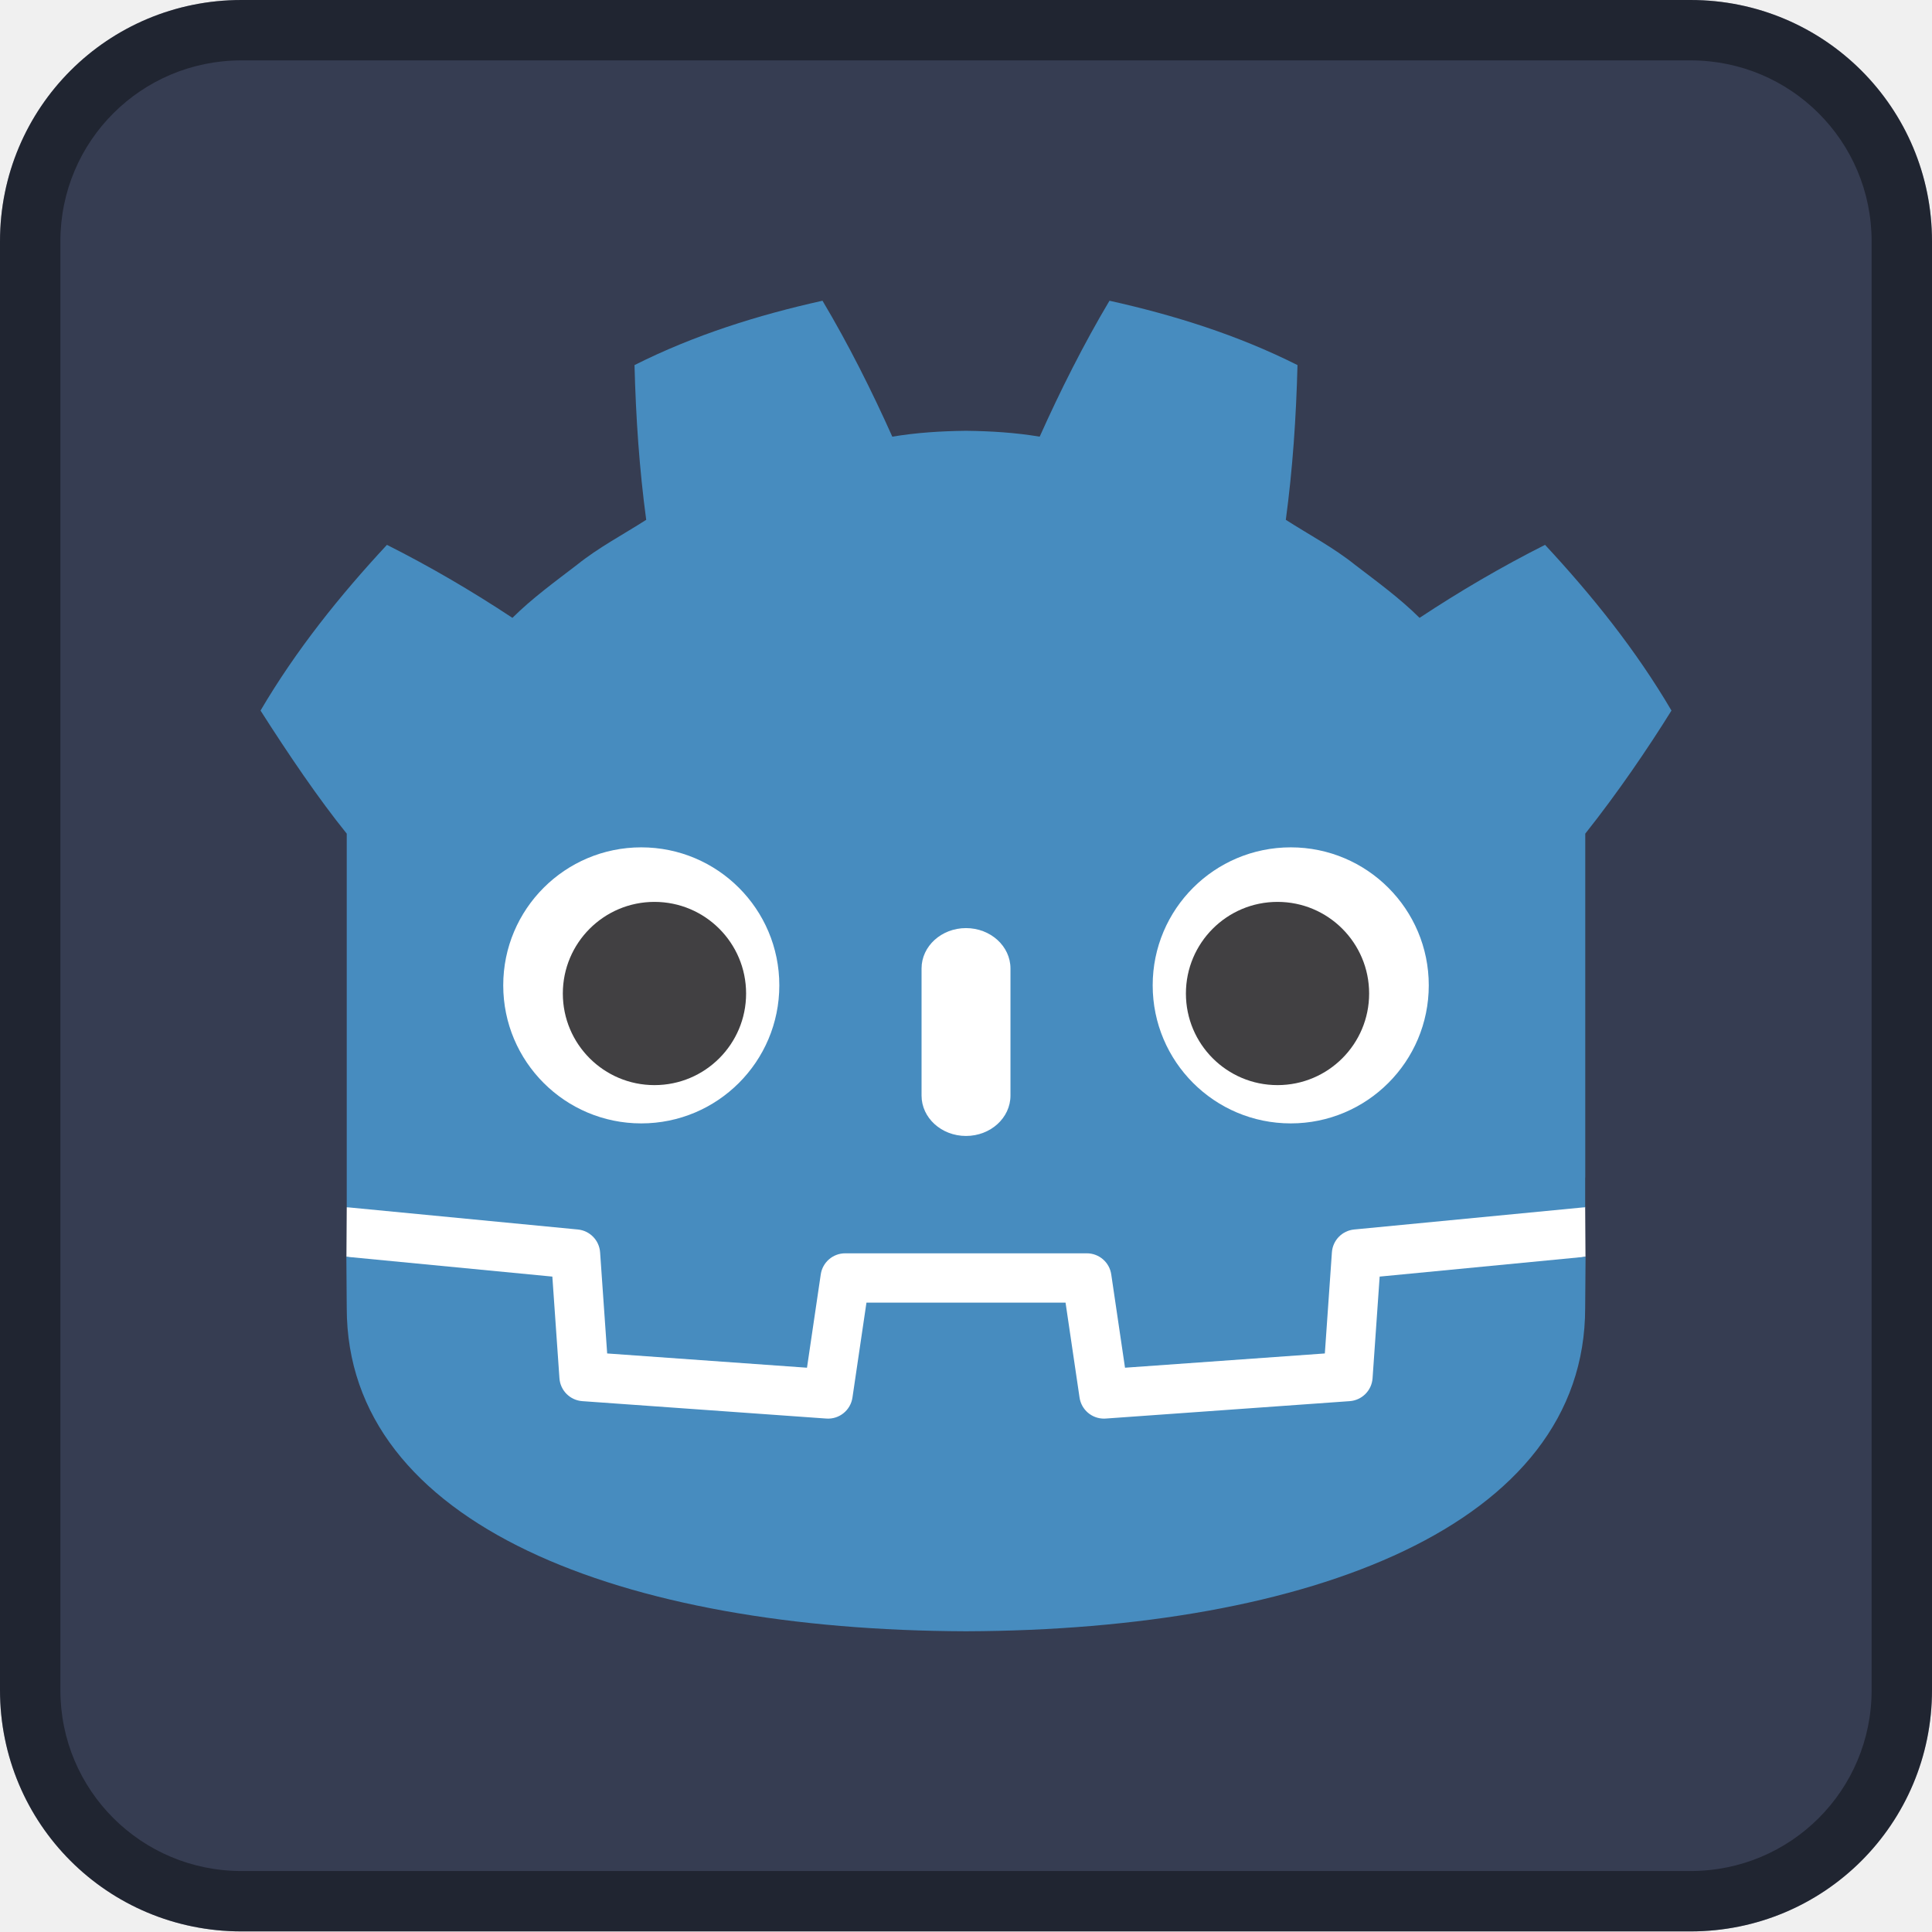
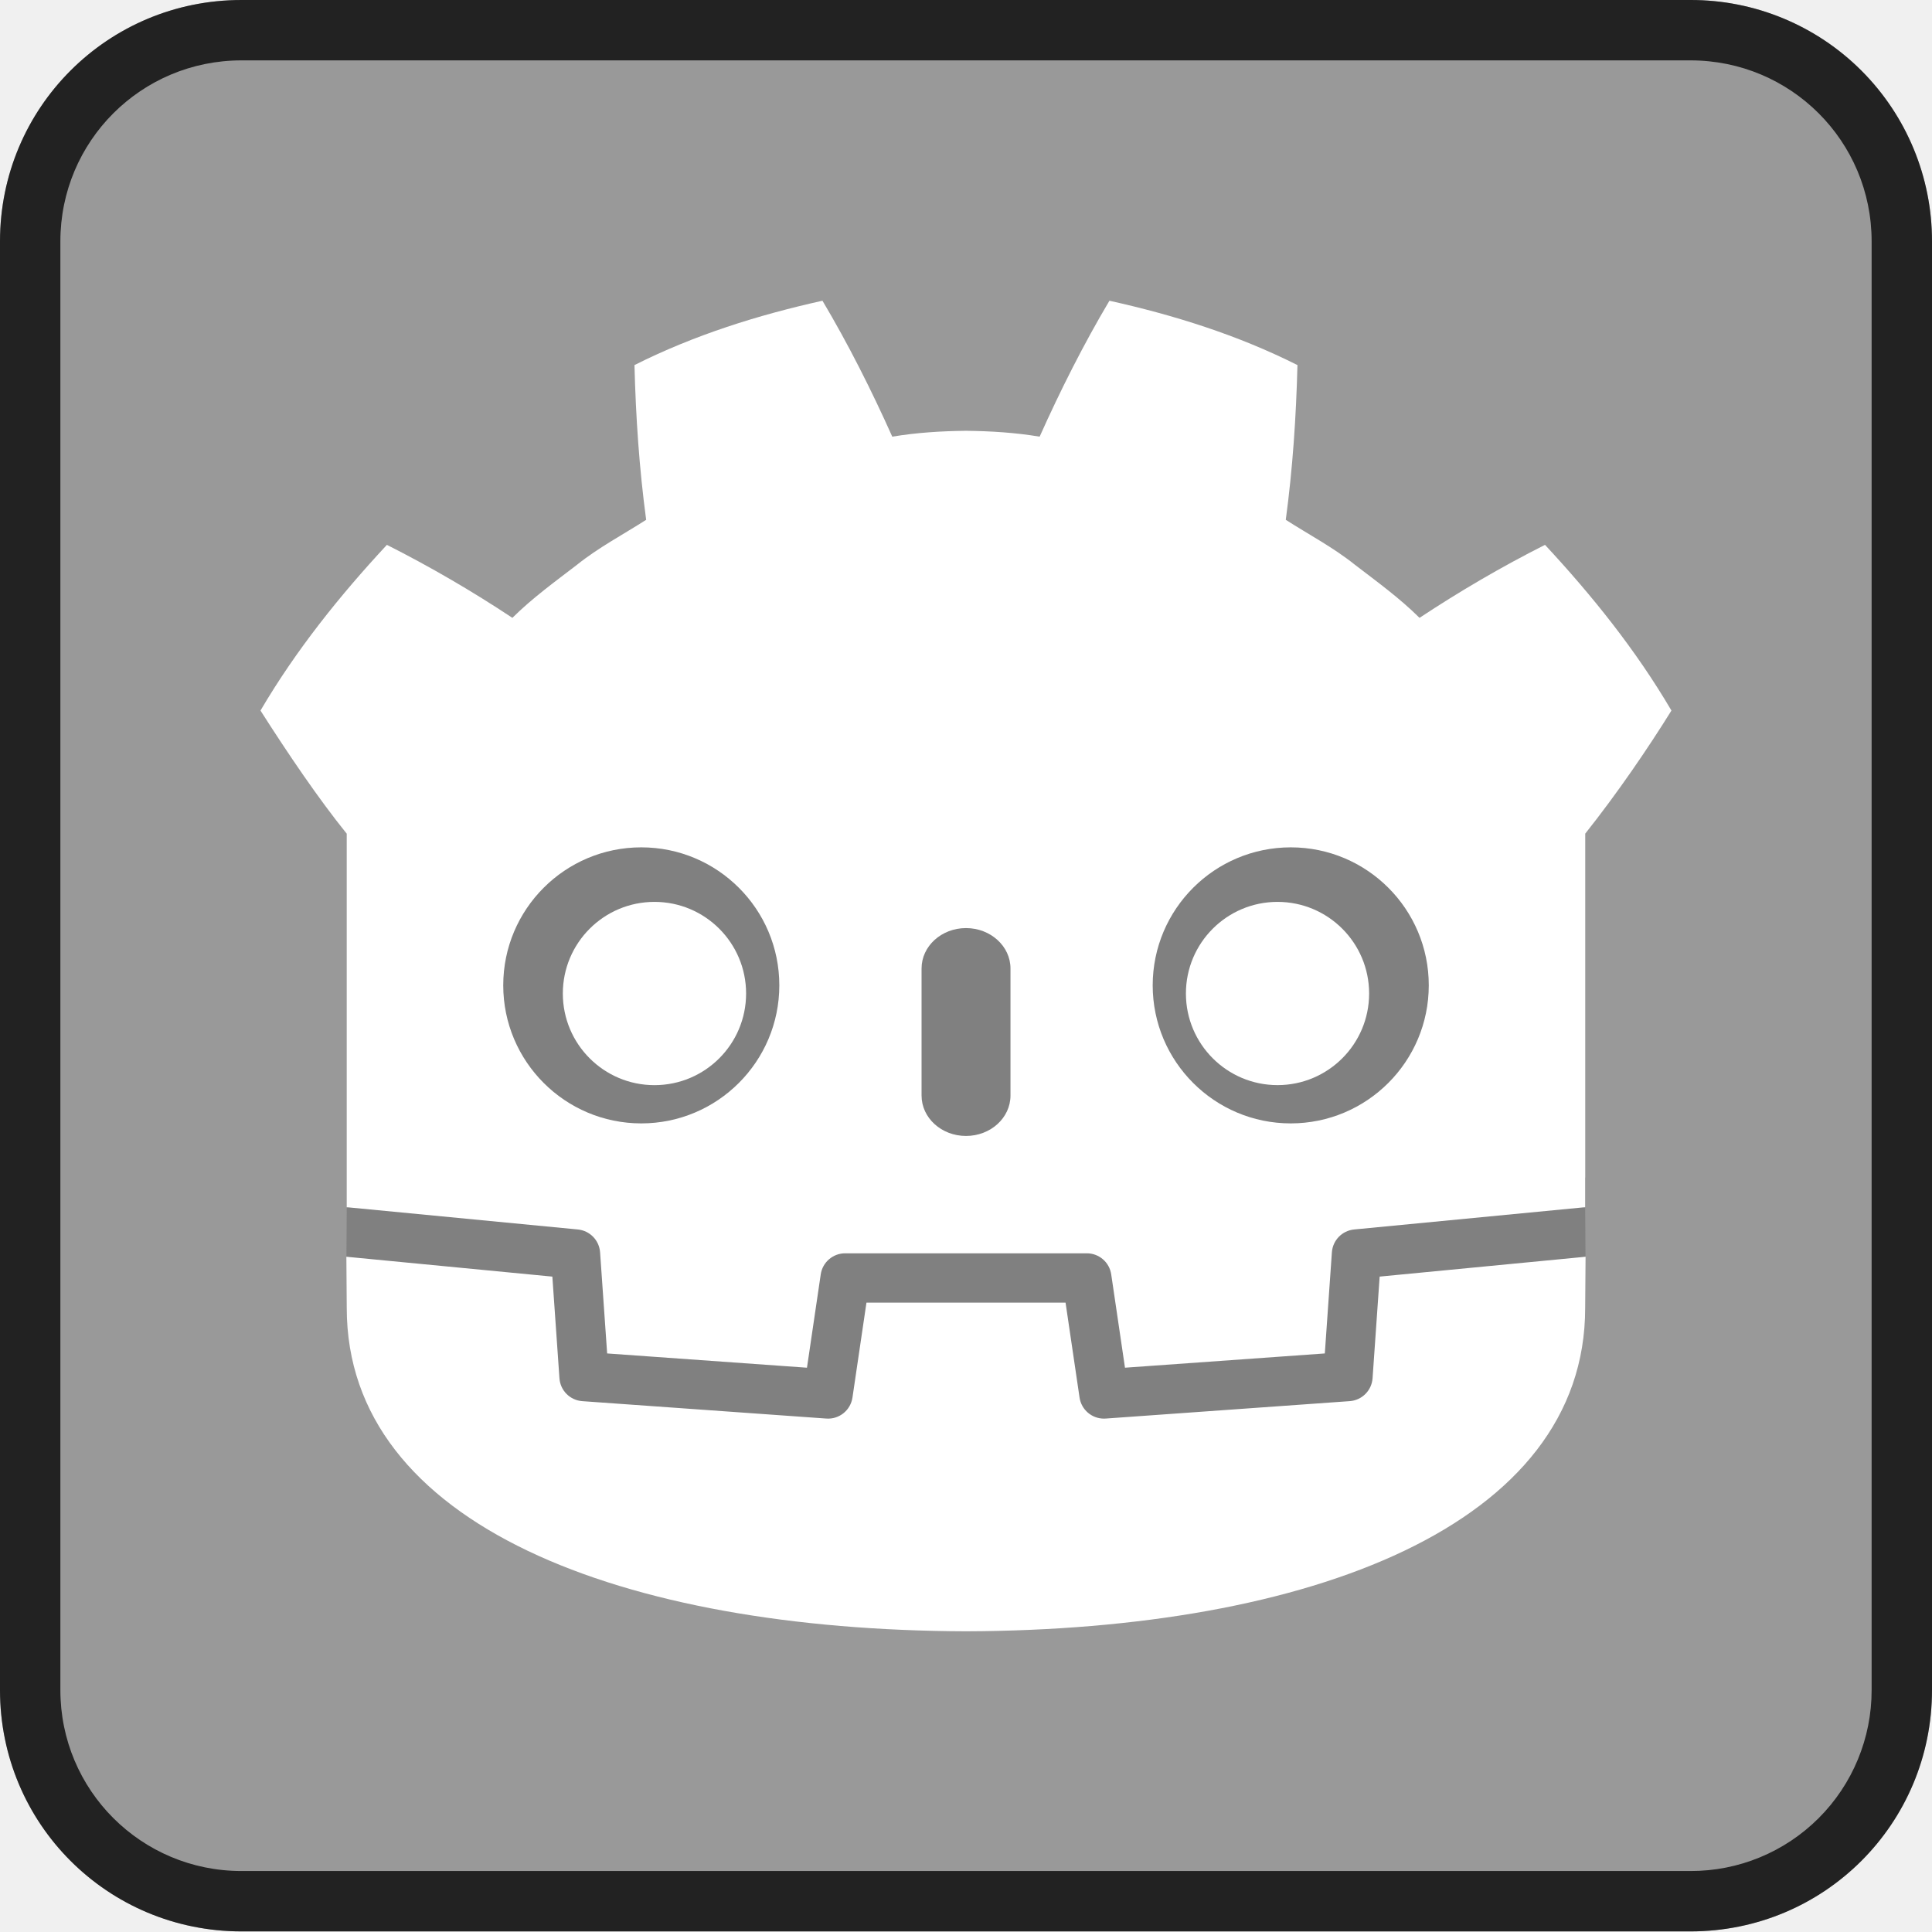
<svg xmlns="http://www.w3.org/2000/svg" height="128" width="128">
-   <g transform="translate(32 32)">
-     <path d="m-16-32c-8.86 0-16 7.13-16 15.99v95.98c0 8.86 7.13 15.99 16 15.99h96c8.86 0 16-7.13 16-15.99v-95.98c0-8.85-7.14-15.99-16-15.99z" fill="#363d52" />
-     <path d="m-16-32c-8.86 0-16 7.13-16 15.99v95.98c0 8.86 7.13 15.99 16 15.99h96c8.86 0 16-7.13 16-15.99v-95.98c0-8.85-7.14-15.99-16-15.99zm0 4h96c6.64 0 12 5.35 12 11.99v95.98c0 6.64-5.35 11.99-12 11.99h-96c-6.64 0-12-5.35-12-11.99v-95.98c0-6.64 5.36-11.99 12-11.99z" fill-opacity=".4" />
-   </g>
-   <g stroke-width="9.927" transform="matrix(.1007308 0 0 .1007308 12.42592 2.256365)">
-     <path d="m0 0s-.325 1.994-.515 1.976l-36.182-3.491c-2.879-.278-5.115-2.574-5.317-5.459l-.994-14.247-27.992-1.997-1.904 12.912c-.424 2.872-2.932 5.037-5.835 5.037h-38.188c-2.902 0-5.41-2.165-5.834-5.037l-1.905-12.912-27.992 1.997-.994 14.247c-.202 2.886-2.438 5.182-5.317 5.46l-36.2 3.49c-.187.018-.324-1.978-.511-1.978l-.049-7.83 30.658-4.944 1.004-14.374c.203-2.91 2.551-5.263 5.463-5.472l38.551-2.75c.146-.01.29-.016.434-.016 2.897 0 5.401 2.166 5.825 5.038l1.959 13.286h28.005l1.959-13.286c.423-2.871 2.93-5.037 5.831-5.037.142 0 .284.005.423.015l38.556 2.75c2.911.209 5.26 2.562 5.463 5.472l1.003 14.374 30.645 4.966z" fill="#fff" transform="matrix(4.162611 0 0 -4.162611 919.2406 771.6719)" />
-     <path d="m0 0v-47.514-6.035-5.492c.108-.001.216-.005.323-.015l36.196-3.49c1.896-.183 3.382-1.709 3.514-3.609l1.116-15.978 31.574-2.253 2.175 14.747c.282 1.912 1.922 3.329 3.856 3.329h38.188c1.933 0 3.573-1.417 3.855-3.329l2.175-14.747 31.575 2.253 1.115 15.978c.133 1.9 1.618 3.425 3.514 3.609l36.182 3.49c.107.01.214.014.322.015v4.711l.015.005v54.325c5.097 6.416 9.923 13.494 13.621 19.449-5.651 9.62-12.575 18.217-19.976 26.182-6.864-3.455-13.531-7.369-19.828-11.534-3.151 3.132-6.7 5.694-10.186 8.372-3.425 2.751-7.285 4.768-10.946 7.118 1.09 8.117 1.629 16.108 1.846 24.448-9.446 4.754-19.519 7.906-29.708 10.17-4.068-6.837-7.788-14.241-11.028-21.479-3.842.642-7.702.88-11.567.926v.006c-.027 0-.052-.006-.075-.006-.024 0-.049.006-.073.006v-.006c-3.872-.046-7.729-.284-11.572-.926-3.238 7.238-6.956 14.642-11.03 21.479-10.184-2.264-20.258-5.416-29.703-10.17.216-8.34.755-16.331 1.848-24.448-3.668-2.35-7.523-4.367-10.949-7.118-3.481-2.678-7.036-5.24-10.188-8.372-6.297 4.165-12.962 8.079-19.828 11.534-7.401-7.965-14.321-16.562-19.974-26.182 4.443-6.974 9.208-13.983 13.621-19.449z" fill="#478cbf" transform="matrix(4.162611 0 0 -4.162611 104.6989 525.907)" />
-     <path d="m0 0-1.121-16.063c-.135-1.936-1.675-3.477-3.611-3.616l-38.555-2.751c-.094-.007-.188-.01-.281-.01-1.916 0-3.569 1.406-3.852 3.33l-2.211 14.994h-31.459l-2.211-14.994c-.297-2.018-2.101-3.469-4.133-3.32l-38.555 2.751c-1.936.139-3.476 1.68-3.611 3.616l-1.121 16.063-32.547 3.138c.015-3.498.06-7.33.06-8.093 0-34.374 43.605-50.896 97.781-51.086h.066.067c54.176.19 97.766 16.712 97.766 51.086 0 .777.047 4.593.063 8.093z" fill="#478cbf" transform="matrix(4.162611 0 0 -4.162611 784.0714 817.2428)" />
-     <path d="m0 0c0-12.052-9.765-21.815-21.813-21.815-12.042 0-21.81 9.763-21.81 21.815 0 12.044 9.768 21.802 21.81 21.802 12.048 0 21.813-9.758 21.813-21.802" fill="#fff" transform="matrix(4.162611 0 0 -4.162611 389.2148 625.671)" />
-     <path d="m0 0c0-7.994-6.479-14.473-14.479-14.473-7.996 0-14.479 6.479-14.479 14.473s6.483 14.479 14.479 14.479c8 0 14.479-6.485 14.479-14.479" fill="#414042" transform="matrix(4.162611 0 0 -4.162611 367.3669 631.0568)" />
-     <path d="m0 0c-3.878 0-7.021 2.858-7.021 6.381v20.081c0 3.52 3.143 6.381 7.021 6.381s7.028-2.861 7.028-6.381v-20.081c0-3.523-3.15-6.381-7.028-6.381" fill="#fff" transform="matrix(4.162611 0 0 -4.162611 511.9934 724.7395)" />
-     <path d="m0 0c0-12.052 9.765-21.815 21.815-21.815 12.041 0 21.808 9.763 21.808 21.815 0 12.044-9.767 21.802-21.808 21.802-12.05 0-21.815-9.758-21.815-21.802" fill="#fff" transform="matrix(4.162611 0 0 -4.162611 634.7871 625.671)" />
-     <path d="m0 0c0-7.994 6.477-14.473 14.471-14.473 8.002 0 14.479 6.479 14.479 14.473s-6.477 14.479-14.479 14.479c-7.994 0-14.471-6.485-14.471-14.479" fill="#414042" transform="matrix(4.162611 0 0 -4.162611 656.6406 631.0568)" />
-   </g>
+   <path d="M16 0C7.14 0 0 7.13 0 15.99v95.98c0 8.86 7.13 15.99 16 15.99h96c8.86 0 16-7.13 16-15.99V15.99A15.97 15.97 0 0 0 112 0z" fill="#999" />
+   <path d="M16 0C7.14 0 0 7.13 0 15.99v95.98c0 8.86 7.13 15.99 16 15.99h96c8.86 0 16-7.13 16-15.99V15.99A15.97 15.97 0 0 0 112 0zm0 4h96c6.64 0 12 5.35 12 11.99v95.98a11.97 11.97 0 0 1-12 11.99H16c-6.64 0-12-5.35-12-11.99V15.99C4 9.35 9.36 4 16 4z" fill-opacity=".779" />
+   <path d="M105.022 79.988s-.136-.836-.216-.829l-15.171 1.464c-1.207.117-2.145 1.079-2.229 2.289l-.417 5.974-11.737.837-.798-5.414a2.49 2.49 0 0 0-2.447-2.112H55.994a2.49 2.49 0 0 0-2.446 2.112l-.799 5.414-11.737-.837-.417-5.974c-.085-1.21-1.022-2.173-2.229-2.289l-15.179-1.463c-.078-.008-.136.829-.214.829l-.021 3.283 12.855 2.073.421 6.027c.085 1.22 1.07 2.207 2.291 2.294l16.165 1.153.182.007c1.215 0 2.265-.908 2.442-2.112l.821-5.571h11.743l.821 5.571c.177 1.204 1.229 2.112 2.445 2.112l.177-.006 16.167-1.153c1.221-.088 2.206-1.074 2.291-2.294l.421-6.027 12.85-2.082z" fill="gray" />
+   <path d="M22.972 55.231v19.923 2.53 2.303l.135.006 15.177 1.463c.795.077 1.418.717 1.473 1.513l.468 6.7 13.239.945.912-6.183c.118-.802.806-1.396 1.617-1.396h16.012c.811 0 1.498.594 1.616 1.396l.912 6.183 13.24-.945.468-6.7c.056-.797.678-1.436 1.473-1.513l15.171-1.463.135-.006v-1.975l.006-.002V55.231c2.137-2.69 4.161-5.658 5.711-8.155-2.369-4.034-5.273-7.638-8.376-10.978-2.878 1.449-5.674 3.09-8.314 4.836-1.321-1.313-2.809-2.388-4.271-3.51-1.436-1.154-3.055-1.999-4.59-2.985.457-3.403.683-6.754.774-10.251-3.961-1.993-8.184-3.315-12.457-4.264-1.706 2.867-3.266 5.971-4.624 9.006-1.611-.269-3.229-.369-4.85-.388v-.003c-.011 0-.022.003-.031.003s-.021-.003-.031-.003v.003c-1.624.019-3.241.119-4.852.388-1.358-3.035-2.917-6.139-4.625-9.006-4.27.949-8.494 2.271-12.455 4.264.091 3.497.317 6.848.775 10.251-1.538.985-3.154 1.831-4.591 2.985-1.46 1.123-2.95 2.197-4.272 3.51a81.8 81.8 0 0 0-8.314-4.836c-3.103 3.34-6.005 6.945-8.375 10.978 1.863 2.924 3.861 5.863 5.711 8.155zm68.434 29.347l-.47 6.735c-.057.812-.702 1.458-1.514 1.516l-16.166 1.154-.118.004c-.803 0-1.496-.59-1.615-1.396l-.927-6.287H57.405l-.927 6.287c-.125.846-.881 1.455-1.733 1.392L38.579 92.83c-.812-.058-1.458-.704-1.514-1.516l-.47-6.735-13.647-1.316.025 3.393c0 14.413 18.284 21.341 41 21.421H64h.028c22.716-.08 40.994-7.007 40.994-21.421l.026-3.393z" fill="#fff" />
+   <path d="M51.632 65.281a9.15 9.15 0 0 1-9.146 9.147 9.15 9.15 0 0 1-9.145-9.147c0-5.05 4.096-9.142 9.145-9.142s9.146 4.092 9.146 9.142" fill="gray" />
+   <path d="M49.431 65.823a6.07 6.07 0 1 1-12.142 0c0-3.352 2.718-6.071 6.071-6.071a6.07 6.07 0 0 1 6.071 6.071" fill="#fff" />
+   <path d="M64 75.26c-1.626 0-2.944-1.198-2.944-2.676v-8.42c0-1.476 1.318-2.676 2.944-2.676s2.947 1.2 2.947 2.676v8.42c0 1.477-1.321 2.676-2.947 2.676m12.369-9.979a9.15 9.15 0 0 0 9.147 9.147 9.15 9.15 0 0 0 9.144-9.147c0-5.05-4.095-9.142-9.144-9.142a9.15 9.15 0 0 0-9.147 9.142" fill="gray" />
+   <path d="M78.57 65.823a6.07 6.07 0 0 0 6.068 6.069 6.07 6.07 0 1 0 0-12.14 6.07 6.07 0 0 0-6.068 6.071" fill="#fff" />
</svg>
